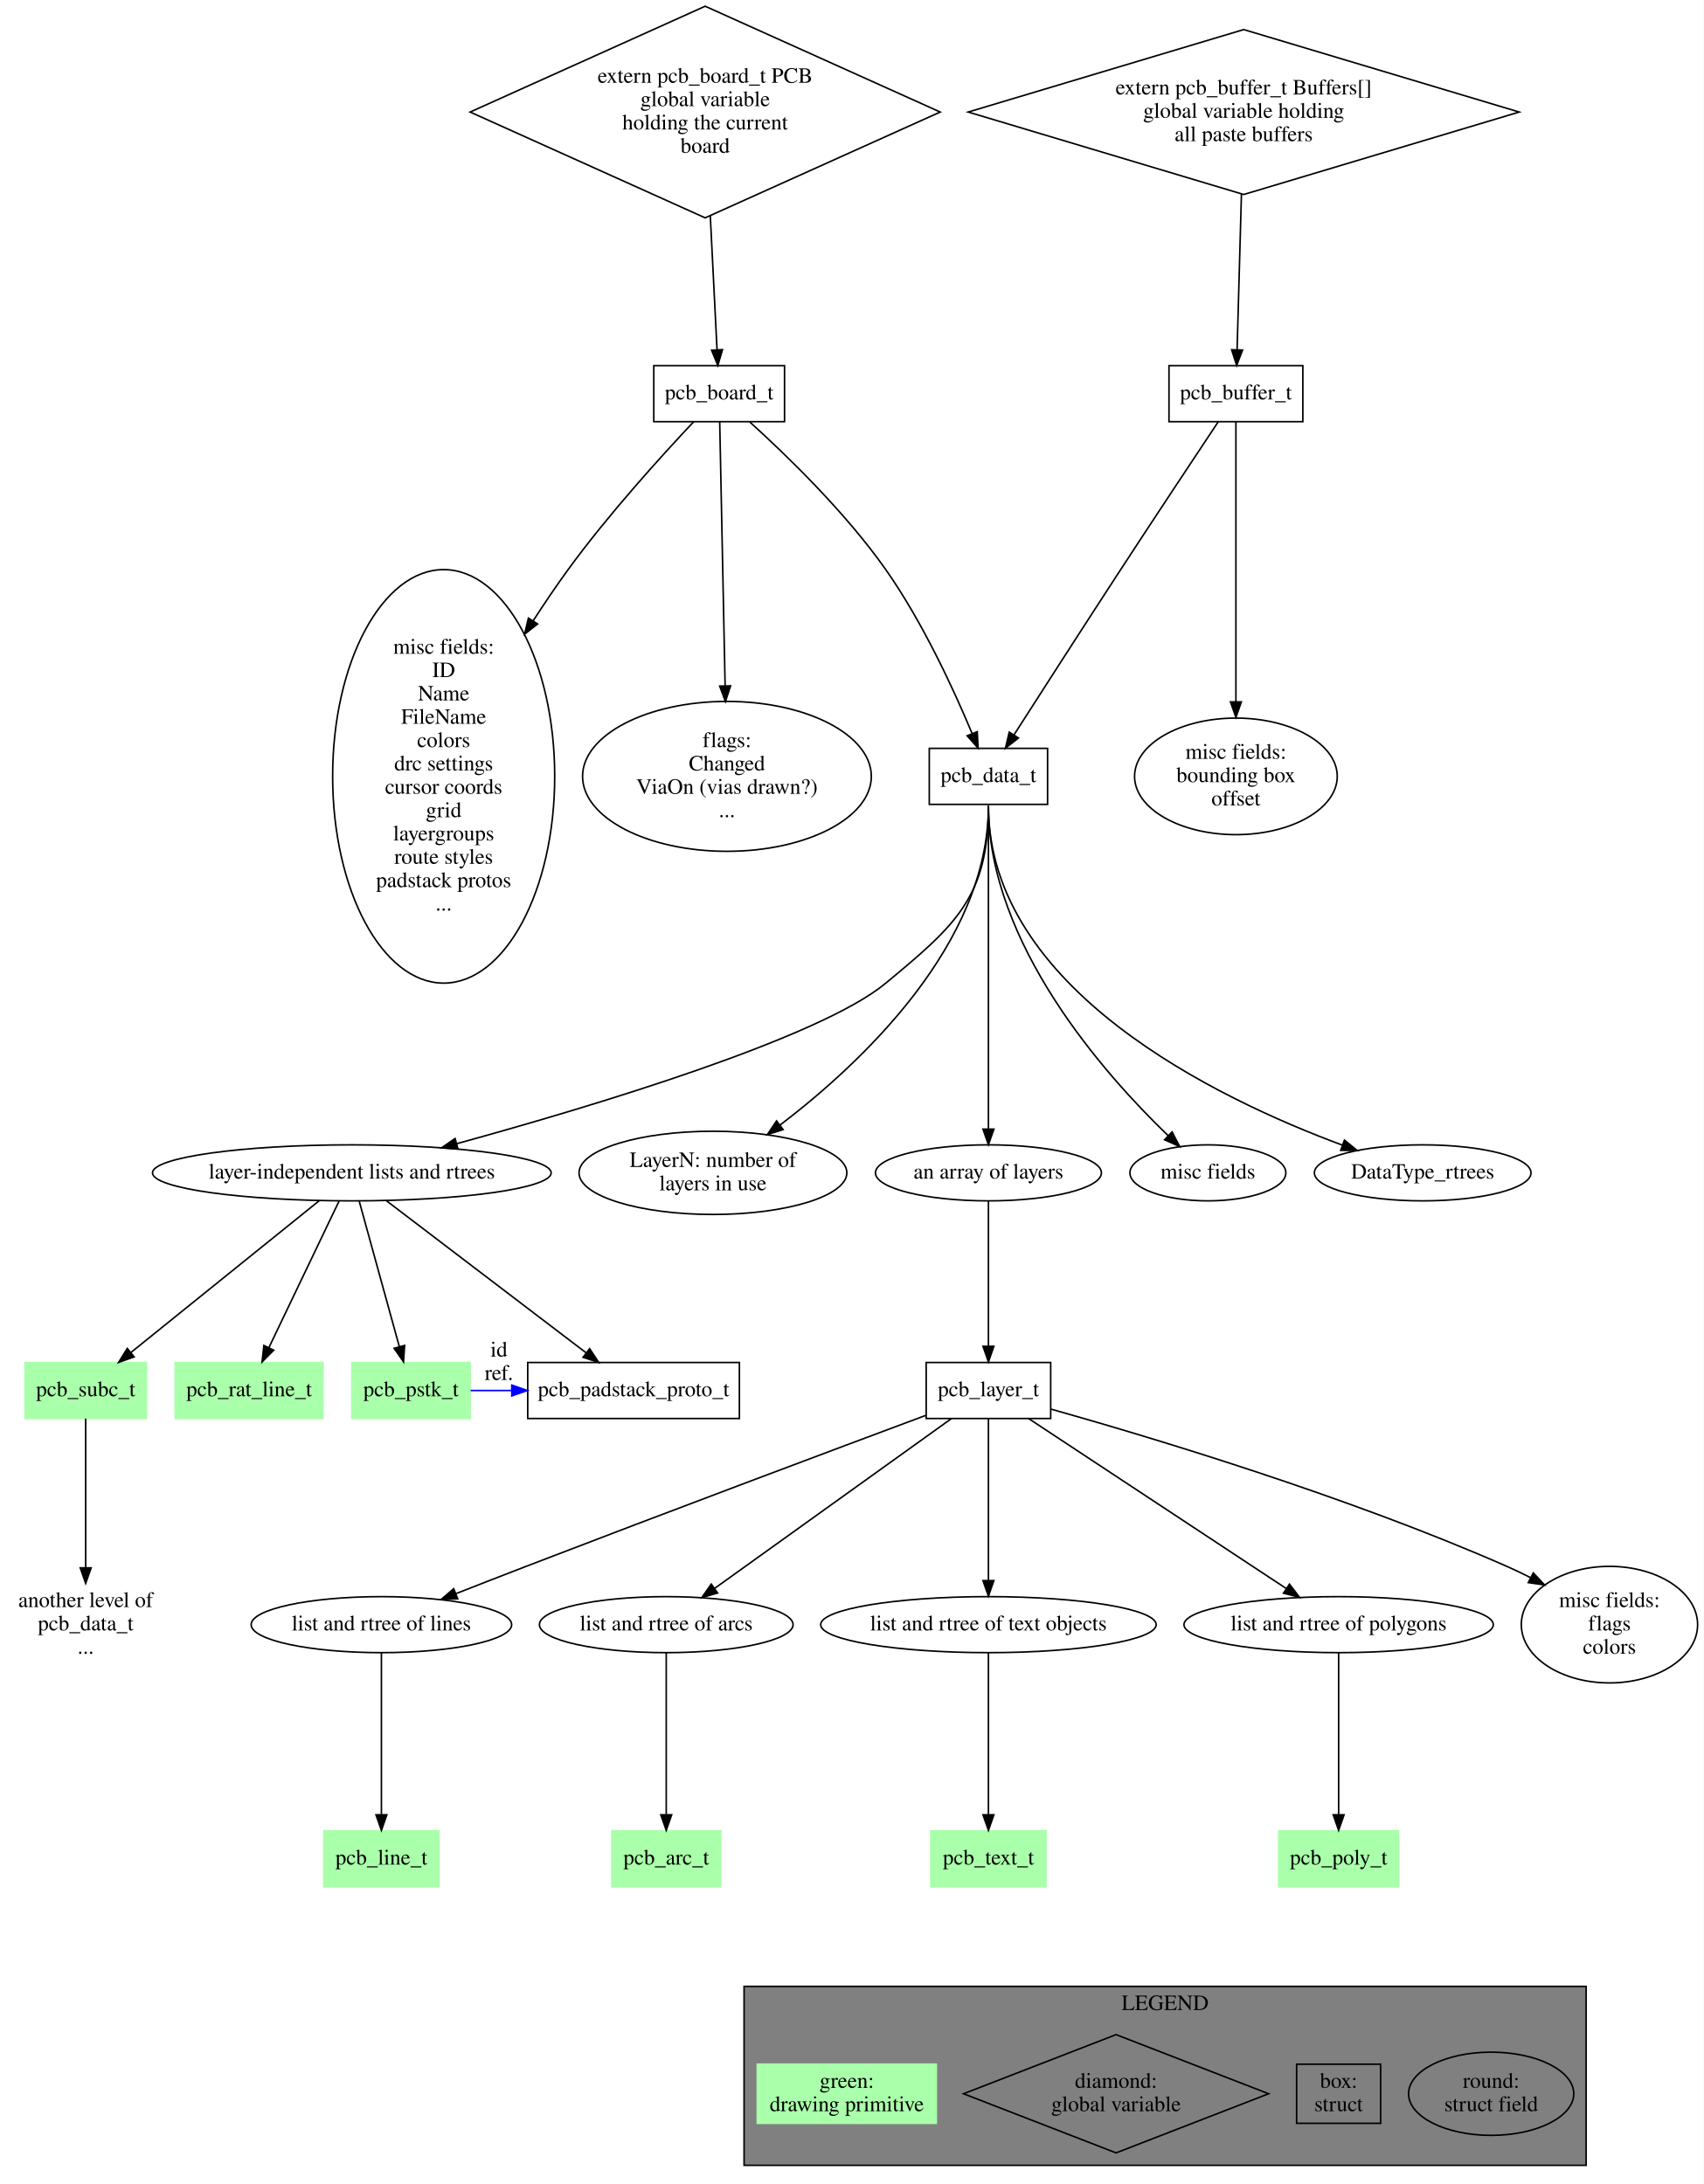
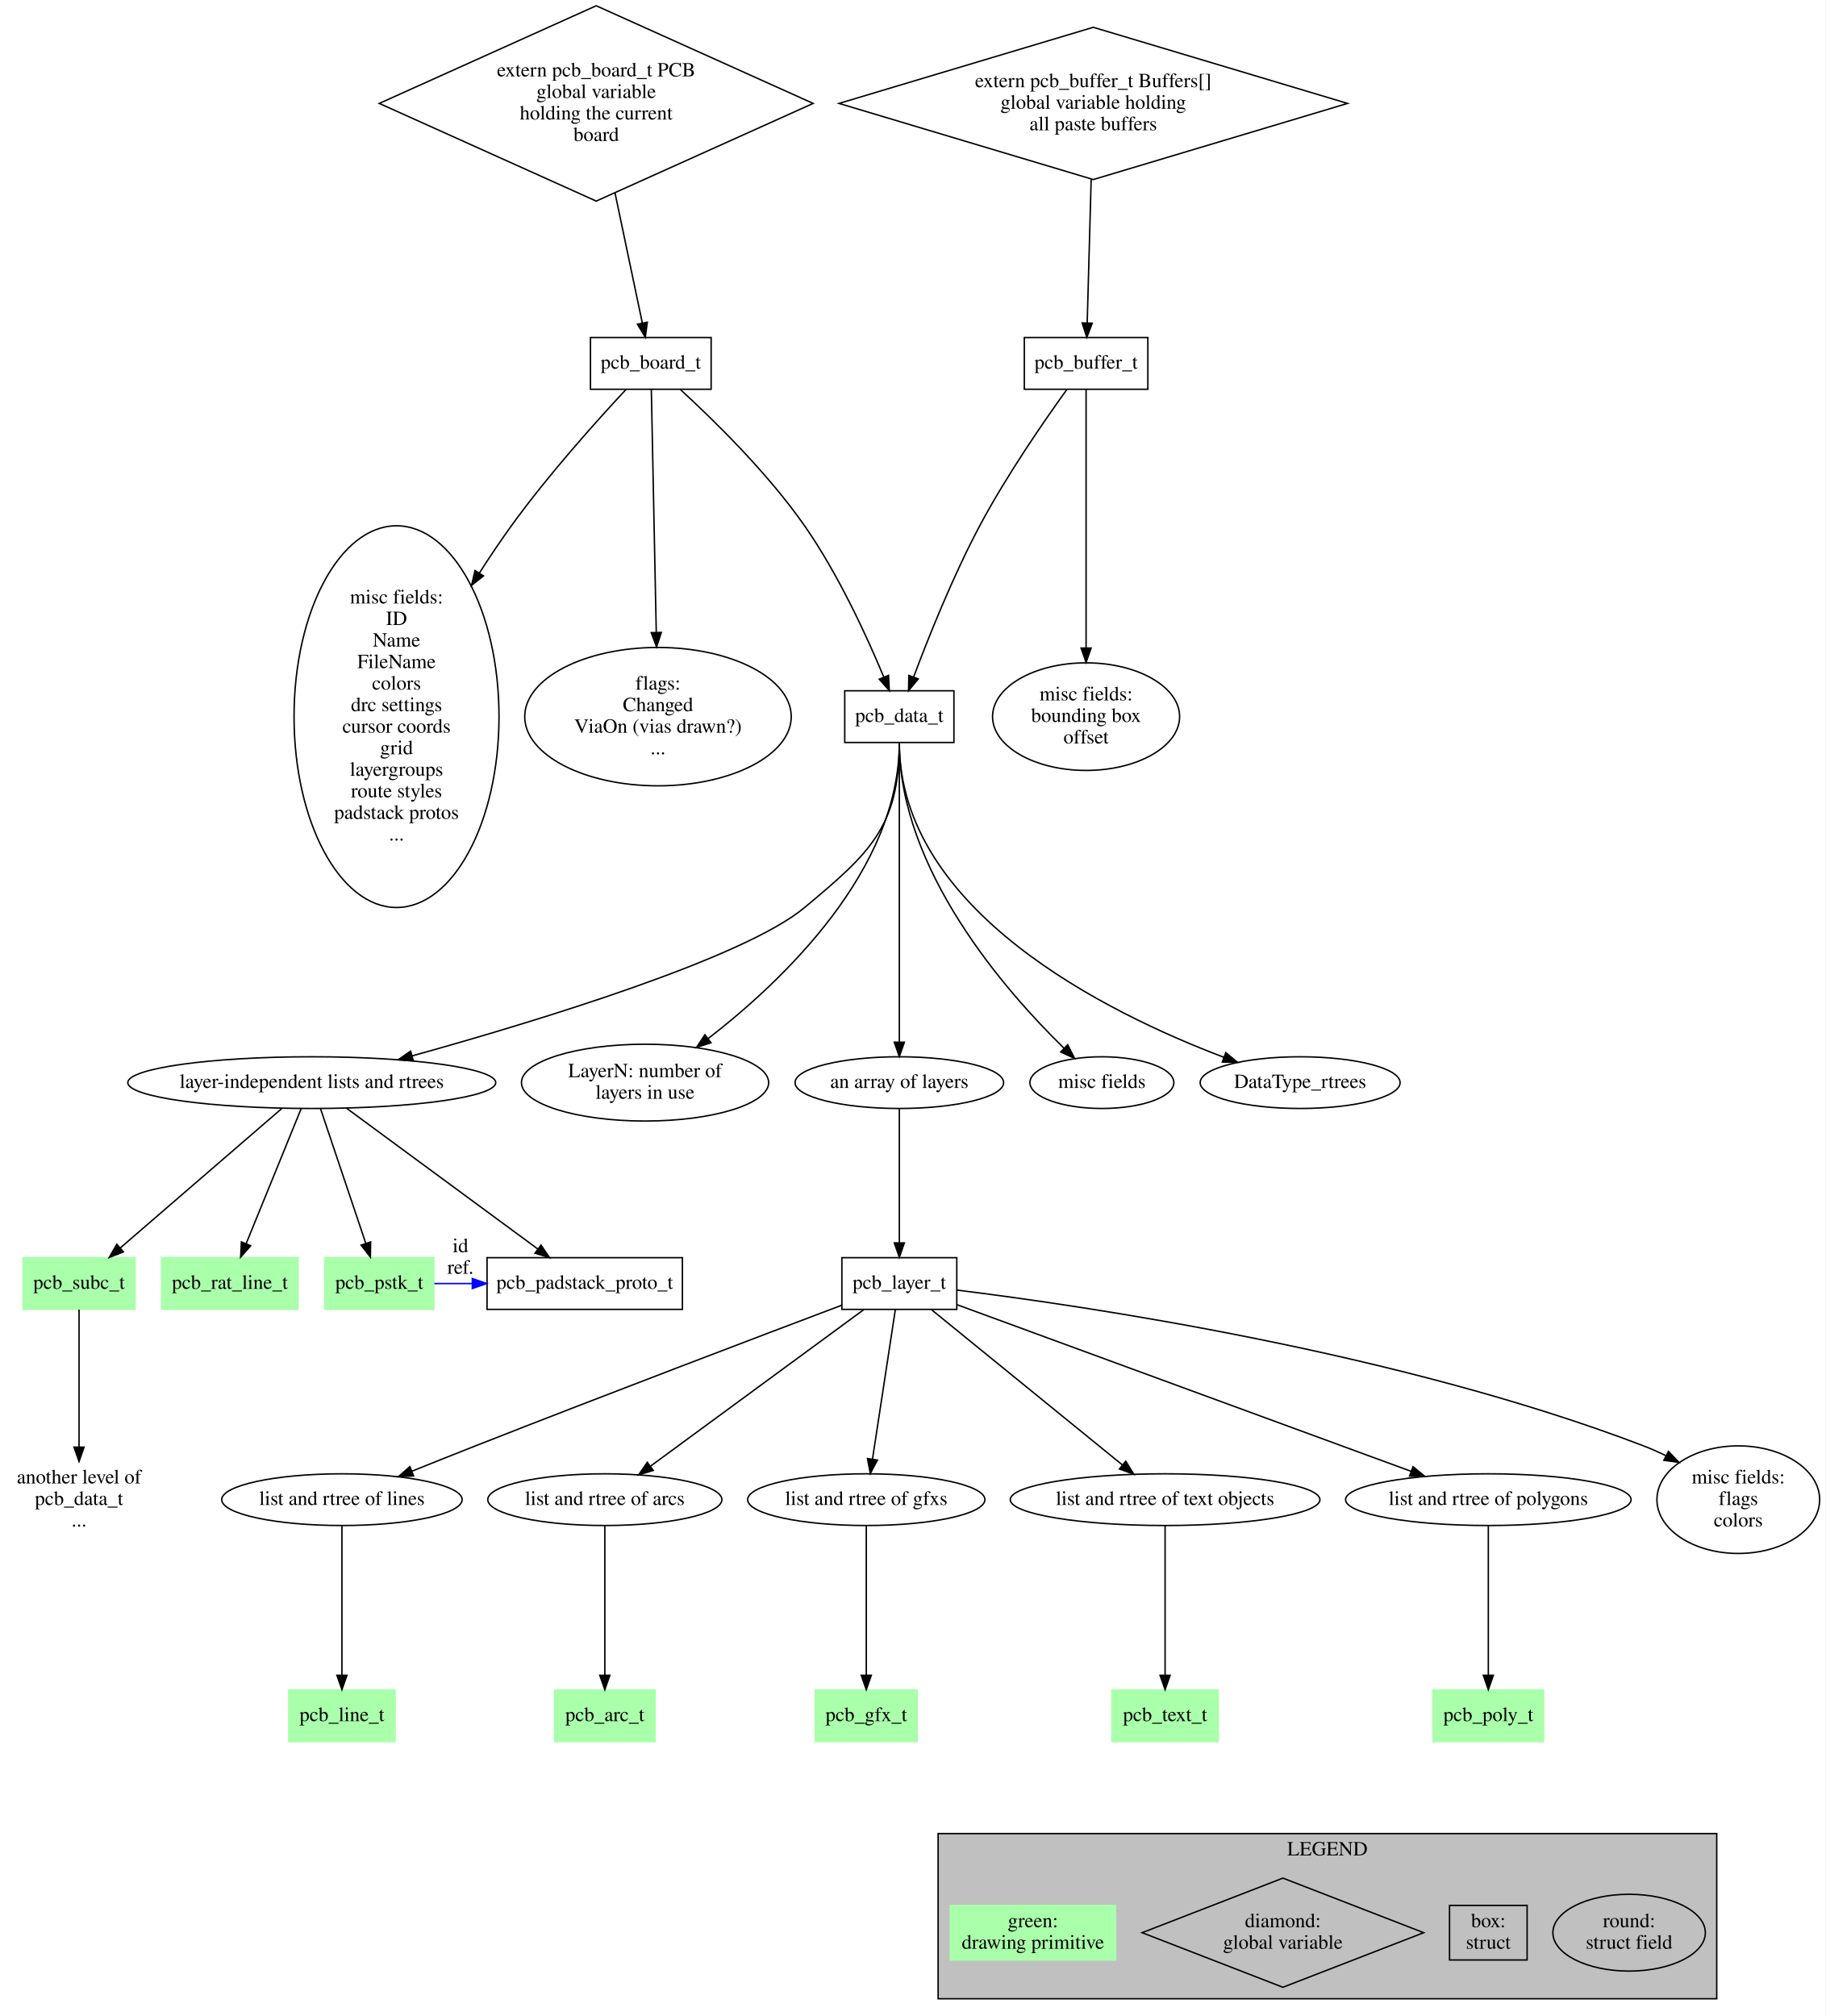
- <svg xmlns="http://www.w3.org/2000/svg" width="1095pt" height="1404pt" viewBox="0.00 0.00 1094.57 1403.57">
-   <g id="graph0" class="graph" transform="scale(1 1) rotate(0) translate(4 1399.57)">
-     <polygon fill="white" stroke="none" points="-4,4 -4,-1399.57 1090.57,-1399.57 1090.57,4 -4,4" />
+ <svg xmlns="http://www.w3.org/2000/svg" width="1271pt" height="1404pt" viewBox="0.00 0.00 1270.57 1403.57">
+   <g id="graph0" class="graph" transform="scale(1 1) rotate(0) translate(4 1399.566)">
+     <polygon fill="#ffffff" stroke="transparent" points="-4,4 -4,-1399.566 1266.569,-1399.566 1266.569,4 -4,4" />
    <g id="clust1" class="cluster">
-       <polygon fill="grey" stroke="black" points="474,-8 474,-123 1015,-123 1015,-8 474,-8" />
-       <text text-anchor="middle" x="744.5" y="-107.8" font-family="Times,serif" font-size="14.00">LEGEND</text>
+       <polygon fill="#c0c0c0" stroke="#000000" points="649,-8 649,-123 1191,-123 1191,-8 649,-8" />
+       <text text-anchor="middle" x="920" y="-107.8" font-family="Times,serif" font-size="14.00" fill="#000000">LEGEND</text>
    </g>
    <g id="node1" class="node">
-       <ellipse fill="none" stroke="black" cx="281" cy="-900.63" rx="71.336" ry="132.872" />
-       <text text-anchor="middle" x="281" y="-979.43" font-family="Times,serif" font-size="14.00">misc fields:</text>
-       <text text-anchor="middle" x="281" y="-964.43" font-family="Times,serif" font-size="14.00">ID</text>
-       <text text-anchor="middle" x="281" y="-949.43" font-family="Times,serif" font-size="14.00">Name</text>
-       <text text-anchor="middle" x="281" y="-934.43" font-family="Times,serif" font-size="14.00">FileName</text>
-       <text text-anchor="middle" x="281" y="-919.43" font-family="Times,serif" font-size="14.00">colors</text>
-       <text text-anchor="middle" x="281" y="-904.43" font-family="Times,serif" font-size="14.00">drc settings</text>
-       <text text-anchor="middle" x="281" y="-889.43" font-family="Times,serif" font-size="14.00">cursor coords</text>
-       <text text-anchor="middle" x="281" y="-874.43" font-family="Times,serif" font-size="14.00">grid</text>
-       <text text-anchor="middle" x="281" y="-859.43" font-family="Times,serif" font-size="14.00">layergroups</text>
-       <text text-anchor="middle" x="281" y="-844.43" font-family="Times,serif" font-size="14.00">route styles</text>
-       <text text-anchor="middle" x="281" y="-829.43" font-family="Times,serif" font-size="14.00">padstack protos</text>
-       <text text-anchor="middle" x="281" y="-814.43" font-family="Times,serif" font-size="14.00">...</text>
+       <ellipse fill="none" stroke="#000000" cx="272" cy="-900.63" rx="71.336" ry="132.872" />
+       <text text-anchor="middle" x="272" y="-979.429" font-family="Times,serif" font-size="14.00" fill="#000000">misc fields:</text>
+       <text text-anchor="middle" x="272" y="-964.429" font-family="Times,serif" font-size="14.00" fill="#000000">ID</text>
+       <text text-anchor="middle" x="272" y="-949.429" font-family="Times,serif" font-size="14.00" fill="#000000">Name</text>
+       <text text-anchor="middle" x="272" y="-934.429" font-family="Times,serif" font-size="14.00" fill="#000000">FileName</text>
+       <text text-anchor="middle" x="272" y="-919.429" font-family="Times,serif" font-size="14.00" fill="#000000">colors</text>
+       <text text-anchor="middle" x="272" y="-904.429" font-family="Times,serif" font-size="14.00" fill="#000000">drc settings</text>
+       <text text-anchor="middle" x="272" y="-889.429" font-family="Times,serif" font-size="14.00" fill="#000000">cursor coords</text>
+       <text text-anchor="middle" x="272" y="-874.429" font-family="Times,serif" font-size="14.00" fill="#000000">grid</text>
+       <text text-anchor="middle" x="272" y="-859.429" font-family="Times,serif" font-size="14.00" fill="#000000">layergroups</text>
+       <text text-anchor="middle" x="272" y="-844.429" font-family="Times,serif" font-size="14.00" fill="#000000">route styles</text>
+       <text text-anchor="middle" x="272" y="-829.429" font-family="Times,serif" font-size="14.00" fill="#000000">padstack protos</text>
+       <text text-anchor="middle" x="272" y="-814.429" font-family="Times,serif" font-size="14.00" fill="#000000">...</text>
    </g>
    <g id="node2" class="node">
-       <ellipse fill="none" stroke="black" cx="463" cy="-900.63" rx="92.762" ry="48.167" />
-       <text text-anchor="middle" x="463" y="-919.43" font-family="Times,serif" font-size="14.00">flags:</text>
-       <text text-anchor="middle" x="463" y="-904.43" font-family="Times,serif" font-size="14.00">Changed</text>
-       <text text-anchor="middle" x="463" y="-889.43" font-family="Times,serif" font-size="14.00">ViaOn (vias drawn?)</text>
-       <text text-anchor="middle" x="463" y="-874.43" font-family="Times,serif" font-size="14.00">...</text>
+       <ellipse fill="none" stroke="#000000" cx="454" cy="-900.63" rx="92.762" ry="48.167" />
+       <text text-anchor="middle" x="454" y="-919.429" font-family="Times,serif" font-size="14.00" fill="#000000">flags:</text>
+       <text text-anchor="middle" x="454" y="-904.429" font-family="Times,serif" font-size="14.00" fill="#000000">Changed</text>
+       <text text-anchor="middle" x="454" y="-889.429" font-family="Times,serif" font-size="14.00" fill="#000000">ViaOn (vias drawn?)</text>
+       <text text-anchor="middle" x="454" y="-874.429" font-family="Times,serif" font-size="14.00" fill="#000000">...</text>
    </g>
    <g id="node3" class="node">
-       <polygon fill="none" stroke="black" points="500,-1164.57 416,-1164.57 416,-1128.57 500,-1128.57 500,-1164.57" />
-       <text text-anchor="middle" x="458" y="-1142.87" font-family="Times,serif" font-size="14.00">pcb_board_t</text>
+       <polygon fill="none" stroke="#000000" points="491,-1164.566 407,-1164.566 407,-1128.566 491,-1128.566 491,-1164.566" />
+       <text text-anchor="middle" x="449" y="-1142.866" font-family="Times,serif" font-size="14.00" fill="#000000">pcb_board_t</text>
    </g>
    <g id="edge1" class="edge">
-       <path fill="none" stroke="black" d="M441.584,-1128.48C421.475,-1107.15 386.894,-1069.12 361,-1033.57 353.398,-1023.13 345.821,-1011.94 338.531,-1000.66" />
-       <polygon fill="black" stroke="black" points="341.348,-998.565 333.016,-992.021 335.449,-1002.33 341.348,-998.565" />
+       <path fill="none" stroke="#000000" d="M431.87,-1128.556C411.663,-1106.887 377.585,-1068.986 352,-1033.566 344.459,-1023.125 336.944,-1011.948 329.709,-1000.673" />
+       <polygon fill="#000000" stroke="#000000" points="332.547,-998.612 324.235,-992.042 326.635,-1002.361 332.547,-998.612" />
    </g>
    <g id="edge2" class="edge">
-       <path fill="none" stroke="black" d="M458.352,-1128.41C459.062,-1093.77 460.695,-1014.09 461.823,-959.047" />
-       <polygon fill="black" stroke="black" points="465.329,-958.8 462.035,-948.731 458.33,-958.657 465.329,-958.8" />
+       <path fill="none" stroke="#000000" d="M449.368,-1128.481C450.082,-1093.361 451.684,-1014.553 452.803,-959.515" />
+       <polygon fill="#000000" stroke="#000000" points="456.309,-959.257 453.013,-949.188 449.31,-959.114 456.309,-959.257" />
    </g>
    <g id="node4" class="node">
-       <polygon fill="none" stroke="black" points="669,-918.63 593,-918.63 593,-882.63 669,-882.63 669,-918.63" />
-       <text text-anchor="middle" x="631" y="-896.93" font-family="Times,serif" font-size="14.00">pcb_data_t</text>
+       <polygon fill="none" stroke="#000000" points="660,-918.63 584,-918.63 584,-882.63 660,-882.63 660,-918.63" />
+       <text text-anchor="middle" x="622" y="-896.929" font-family="Times,serif" font-size="14.00" fill="#000000">pcb_data_t</text>
    </g>
    <g id="edge3" class="edge">
-       <path fill="none" stroke="black" d="M477.612,-1128.43C500.592,-1107.64 538.846,-1070.73 565,-1033.57 588.892,-999.614 608.988,-955.762 620.517,-928.159" />
-       <polygon fill="black" stroke="black" points="623.81,-929.353 624.368,-918.773 617.334,-926.696 623.81,-929.353" />
-     </g>
-     <g id="node18" class="node">
-       <ellipse fill="none" stroke="black" cx="222" cy="-645.823" rx="128.077" ry="18" />
-       <text text-anchor="middle" x="222" y="-642.123" font-family="Times,serif" font-size="14.00">layer-independent lists and rtrees</text>
+       <path fill="none" stroke="#000000" d="M469.44,-1128.503C492.507,-1107.376 530.172,-1070.561 556,-1033.566 579.646,-999.695 599.559,-956.114 611.141,-928.267" />
+       <polygon fill="#000000" stroke="#000000" points="614.481,-929.348 615.023,-918.767 608.001,-926.7 614.481,-929.348" />
+     </g>
+     <g id="node19" class="node">
+       <ellipse fill="none" stroke="#000000" cx="213" cy="-645.823" rx="128.077" ry="18" />
+       <text text-anchor="middle" x="213" y="-642.123" font-family="Times,serif" font-size="14.00" fill="#000000">layer-independent lists and rtrees</text>
    </g>
    <g id="edge11" class="edge">
-       <path fill="none" stroke="black" d="M631,-881.63C631,-823.109 610.049,-805.047 565,-767.693 522.296,-732.284 376.599,-688.534 289.428,-664.579" />
-       <polygon fill="black" stroke="black" points="290.188,-661.158 279.619,-661.899 288.343,-667.911 290.188,-661.158" />
-     </g>
-     <g id="node19" class="node">
-       <ellipse fill="none" stroke="black" cx="454" cy="-645.823" rx="86.035" ry="26.741" />
-       <text text-anchor="middle" x="454" y="-649.623" font-family="Times,serif" font-size="14.00">LayerN: number of</text>
-       <text text-anchor="middle" x="454" y="-634.623" font-family="Times,serif" font-size="14.00">layers in use</text>
+       <path fill="none" stroke="#000000" d="M622,-882.63C622,-823.724 601.225,-805.437 556,-767.693 513.778,-732.457 370.431,-688.803 282.974,-664.464" />
+       <polygon fill="#000000" stroke="#000000" points="283.692,-661.031 273.12,-661.737 281.825,-667.777 283.692,-661.031" />
+     </g>
+     <g id="node20" class="node">
+       <ellipse fill="none" stroke="#000000" cx="445" cy="-645.823" rx="86.035" ry="26.741" />
+       <text text-anchor="middle" x="445" y="-649.623" font-family="Times,serif" font-size="14.00" fill="#000000">LayerN: number of</text>
+       <text text-anchor="middle" x="445" y="-634.623" font-family="Times,serif" font-size="14.00" fill="#000000">layers in use</text>
    </g>
    <g id="edge9" class="edge">
-       <path fill="none" stroke="black" d="M631,-881.63C631,-792.953 549.506,-716.508 497.112,-676.525" />
-       <polygon fill="black" stroke="black" points="499.071,-673.619 488.97,-670.424 494.874,-679.221 499.071,-673.619" />
-     </g>
-     <g id="node20" class="node">
-       <ellipse fill="none" stroke="black" cx="631" cy="-645.823" rx="72.588" ry="18" />
-       <text text-anchor="middle" x="631" y="-642.123" font-family="Times,serif" font-size="14.00">an array of layers</text>
+       <path fill="none" stroke="#000000" d="M622,-882.63C622,-793.958 541.394,-717.121 488.973,-676.528" />
+       <polygon fill="#000000" stroke="#000000" points="490.897,-673.594 480.819,-670.328 486.661,-679.167 490.897,-673.594" />
+     </g>
+     <g id="node21" class="node">
+       <ellipse fill="none" stroke="#000000" cx="622" cy="-645.823" rx="72.588" ry="18" />
+       <text text-anchor="middle" x="622" y="-642.123" font-family="Times,serif" font-size="14.00" fill="#000000">an array of layers</text>
    </g>
    <g id="edge10" class="edge">
-       <path fill="none" stroke="black" d="M631,-881.63C631,-806.469 631,-717.776 631,-674.029" />
-       <polygon fill="black" stroke="black" points="634.5,-673.911 631,-663.911 627.5,-673.911 634.5,-673.911" />
-     </g>
-     <g id="node21" class="node">
-       <ellipse fill="none" stroke="black" cx="772" cy="-645.823" rx="50.091" ry="18" />
-       <text text-anchor="middle" x="772" y="-642.123" font-family="Times,serif" font-size="14.00">misc fields</text>
+       <path fill="none" stroke="#000000" d="M622,-882.63C622,-807.238 622,-718.345 622,-673.979" />
+       <polygon fill="#000000" stroke="#000000" points="625.5,-673.946 622,-663.946 618.5,-673.946 625.5,-673.946" />
+     </g>
+     <g id="node22" class="node">
+       <ellipse fill="none" stroke="#000000" cx="763" cy="-645.823" rx="50.091" ry="18" />
+       <text text-anchor="middle" x="763" y="-642.123" font-family="Times,serif" font-size="14.00" fill="#000000">misc fields</text>
    </g>
    <g id="edge8" class="edge">
-       <path fill="none" stroke="black" d="M631,-881.63C631,-792.957 705.819,-708.875 746.454,-669.748" />
-       <polygon fill="black" stroke="black" points="748.991,-672.166 753.855,-662.754 744.183,-667.079 748.991,-672.166" />
-     </g>
-     <g id="node22" class="node">
-       <ellipse fill="none" stroke="black" cx="910" cy="-645.823" rx="69.588" ry="18" />
-       <text text-anchor="middle" x="910" y="-642.123" font-family="Times,serif" font-size="14.00">DataType_rtrees</text>
+       <path fill="none" stroke="#000000" d="M622,-882.63C622,-794.076 695.692,-709.796 736.527,-669.891" />
+       <polygon fill="#000000" stroke="#000000" points="739.189,-672.188 743.984,-662.74 734.344,-667.135 739.189,-672.188" />
+     </g>
+     <g id="node23" class="node">
+       <ellipse fill="none" stroke="#000000" cx="901" cy="-645.823" rx="69.588" ry="18" />
+       <text text-anchor="middle" x="901" y="-642.123" font-family="Times,serif" font-size="14.00" fill="#000000">DataType_rtrees</text>
    </g>
    <g id="edge12" class="edge">
-       <path fill="none" stroke="black" d="M631,-881.63C631,-764.065 777.809,-693.507 858.438,-663.622" />
-       <polygon fill="black" stroke="black" points="859.722,-666.879 867.929,-660.178 857.335,-660.299 859.722,-666.879" />
+       <path fill="none" stroke="#000000" d="M622,-882.63C622,-765.412 766.916,-694.152 847.865,-663.491" />
+       <polygon fill="#000000" stroke="#000000" points="849.247,-666.711 857.406,-659.953 846.813,-660.148 849.247,-666.711" />
    </g>
    <g id="node5" class="node">
-       <text text-anchor="middle" x="51" y="-366.777" font-family="Times,serif" font-size="14.00">another level of</text>
-       <text text-anchor="middle" x="51" y="-351.777" font-family="Times,serif" font-size="14.00">pcb_data_t</text>
-       <text text-anchor="middle" x="51" y="-336.777" font-family="Times,serif" font-size="14.00">...</text>
+       <text text-anchor="middle" x="51" y="-366.777" font-family="Times,serif" font-size="14.00" fill="#000000">another level of</text>
+       <text text-anchor="middle" x="51" y="-351.777" font-family="Times,serif" font-size="14.00" fill="#000000">pcb_data_t</text>
+       <text text-anchor="middle" x="51" y="-336.777" font-family="Times,serif" font-size="14.00" fill="#000000">...</text>
    </g>
    <g id="node6" class="node">
      <polygon fill="#aaffaa" stroke="#aaffaa" points="90,-523.953 12,-523.953 12,-487.953 90,-487.953 90,-523.953" />
-       <text text-anchor="middle" x="51" y="-502.253" font-family="Times,serif" font-size="14.00">pcb_subc_t</text>
+       <text text-anchor="middle" x="51" y="-502.253" font-family="Times,serif" font-size="14.00" fill="#000000">pcb_subc_t</text>
    </g>
    <g id="edge18" class="edge">
-       <path fill="none" stroke="black" d="M51,-487.921C51,-464.686 51,-422.481 51,-392.157" />
-       <polygon fill="black" stroke="black" points="54.5,-391.977 51,-381.977 47.5,-391.977 54.5,-391.977" />
+       <path fill="none" stroke="#000000" d="M51,-487.802C51,-464.238 51,-422.549 51,-392.248" />
+       <polygon fill="#000000" stroke="#000000" points="54.5,-392.053 51,-382.053 47.5,-392.053 54.5,-392.053" />
    </g>
    <g id="node7" class="node">
      <polygon fill="#aaffaa" stroke="#aaffaa" points="203.5,-523.953 108.5,-523.953 108.5,-487.953 203.5,-487.953 203.5,-523.953" />
-       <text text-anchor="middle" x="156" y="-502.253" font-family="Times,serif" font-size="14.00">pcb_rat_line_t</text>
+       <text text-anchor="middle" x="156" y="-502.253" font-family="Times,serif" font-size="14.00" fill="#000000">pcb_rat_line_t</text>
    </g>
    <g id="node8" class="node">
      <polygon fill="#aaffaa" stroke="#aaffaa" points="298,-523.953 222,-523.953 222,-487.953 298,-487.953 298,-523.953" />
-       <text text-anchor="middle" x="260" y="-502.253" font-family="Times,serif" font-size="14.00">pcb_pstk_t</text>
+       <text text-anchor="middle" x="260" y="-502.253" font-family="Times,serif" font-size="14.00" fill="#000000">pcb_pstk_t</text>
    </g>
    <g id="node9" class="node">
-       <polygon fill="none" stroke="black" points="471,-523.953 335,-523.953 335,-487.953 471,-487.953 471,-523.953" />
-       <text text-anchor="middle" x="403" y="-502.253" font-family="Times,serif" font-size="14.00">pcb_padstack_proto_t</text>
+       <polygon fill="none" stroke="#000000" points="471,-523.953 335,-523.953 335,-487.953 471,-487.953 471,-523.953" />
+       <text text-anchor="middle" x="403" y="-502.253" font-family="Times,serif" font-size="14.00" fill="#000000">pcb_padstack_proto_t</text>
    </g>
    <g id="edge19" class="edge">
-       <path fill="none" stroke="blue" d="M298.321,-505.953C306.496,-505.953 315.415,-505.953 324.485,-505.953" />
-       <polygon fill="blue" stroke="blue" points="324.759,-509.453 334.759,-505.953 324.759,-502.453 324.759,-509.453" />
-       <text text-anchor="middle" x="316.5" y="-527.753" font-family="Times,serif" font-size="14.00">id</text>
-       <text text-anchor="middle" x="316.5" y="-512.753" font-family="Times,serif" font-size="14.00">ref.</text>
+       <path fill="none" stroke="#0000ff" d="M298.321,-505.953C306.496,-505.953 315.415,-505.953 324.485,-505.953" />
+       <polygon fill="#0000ff" stroke="#0000ff" points="324.759,-509.453 334.759,-505.953 324.759,-502.453 324.759,-509.453" />
+       <text text-anchor="middle" x="316.5" y="-527.753" font-family="Times,serif" font-size="14.00" fill="#000000">id</text>
+       <text text-anchor="middle" x="316.5" y="-512.753" font-family="Times,serif" font-size="14.00" fill="#000000">ref.</text>
    </g>
    <g id="node10" class="node">
-       <polygon fill="#aaffaa" stroke="#aaffaa" points="459,-223 389,-223 389,-187 459,-187 459,-223" />
-       <text text-anchor="middle" x="424" y="-201.3" font-family="Times,serif" font-size="14.00">pcb_arc_t</text>
+       <polygon fill="#aaffaa" stroke="#aaffaa" points="452,-223 382,-223 382,-187 452,-187 452,-223" />
+       <text text-anchor="middle" x="417" y="-201.3" font-family="Times,serif" font-size="14.00" fill="#000000">pcb_arc_t</text>
    </g>
    <g id="node11" class="node">
-       <polygon fill="#aaffaa" stroke="#aaffaa" points="278,-223 204,-223 204,-187 278,-187 278,-223" />
-       <text text-anchor="middle" x="241" y="-201.3" font-family="Times,serif" font-size="14.00">pcb_line_t</text>
+       <polygon fill="#aaffaa" stroke="#aaffaa" points="634.5,-223 563.5,-223 563.5,-187 634.5,-187 634.5,-223" />
+       <text text-anchor="middle" x="599" y="-201.3" font-family="Times,serif" font-size="14.00" fill="#000000">pcb_gfx_t</text>
    </g>
    <g id="node12" class="node">
-       <polygon fill="#aaffaa" stroke="#aaffaa" points="668,-223 594,-223 594,-187 668,-187 668,-223" />
-       <text text-anchor="middle" x="631" y="-201.3" font-family="Times,serif" font-size="14.00">pcb_text_t</text>
+       <polygon fill="#aaffaa" stroke="#aaffaa" points="271,-223 197,-223 197,-187 271,-187 271,-223" />
+       <text text-anchor="middle" x="234" y="-201.3" font-family="Times,serif" font-size="14.00" fill="#000000">pcb_line_t</text>
    </g>
    <g id="node13" class="node">
-       <polygon fill="#aaffaa" stroke="#aaffaa" points="894.5,-223 817.5,-223 817.5,-187 894.5,-187 894.5,-223" />
-       <text text-anchor="middle" x="856" y="-201.3" font-family="Times,serif" font-size="14.00">pcb_poly_t</text>
+       <polygon fill="#aaffaa" stroke="#aaffaa" points="844,-223 770,-223 770,-187 844,-187 844,-223" />
+       <text text-anchor="middle" x="807" y="-201.3" font-family="Times,serif" font-size="14.00" fill="#000000">pcb_text_t</text>
+     </g>
+     <g id="node14" class="node">
+       <polygon fill="#aaffaa" stroke="#aaffaa" points="1070.5,-223 993.5,-223 993.5,-187 1070.5,-187 1070.5,-223" />
+       <text text-anchor="middle" x="1032" y="-201.3" font-family="Times,serif" font-size="14.00" fill="#000000">pcb_poly_t</text>
+     </g>
+     <g id="node32" class="node">
+       <polygon fill="none" stroke="#000000" points="1059,-73 1005,-73 1005,-35 1059,-35 1059,-73" />
+       <text text-anchor="middle" x="1032" y="-57.8" font-family="Times,serif" font-size="14.00" fill="#000000">box:</text>
+       <text text-anchor="middle" x="1032" y="-42.8" font-family="Times,serif" font-size="14.00" fill="#000000">struct</text>
+     </g>
+     <g id="node15" class="node">
+       <polygon fill="none" stroke="#000000" points="411,-1395.566 260,-1327.566 411,-1259.566 562,-1327.566 411,-1395.566" />
+       <text text-anchor="middle" x="411" y="-1346.366" font-family="Times,serif" font-size="14.00" fill="#000000">extern pcb_board_t PCB</text>
+       <text text-anchor="middle" x="411" y="-1331.366" font-family="Times,serif" font-size="14.00" fill="#000000">global variable</text>
+       <text text-anchor="middle" x="411" y="-1316.366" font-family="Times,serif" font-size="14.00" fill="#000000">holding the current</text>
+       <text text-anchor="middle" x="411" y="-1301.366" font-family="Times,serif" font-size="14.00" fill="#000000">board</text>
+     </g>
+     <g id="edge4" class="edge">
+       <path fill="none" stroke="#000000" d="M424.077,-1265.276C430.548,-1234.455 438.037,-1198.784 443.103,-1174.653" />
+       <polygon fill="#000000" stroke="#000000" points="446.553,-1175.258 445.182,-1164.752 439.702,-1173.819 446.553,-1175.258" />
+     </g>
+     <g id="node16" class="node">
+       <polygon fill="none" stroke="#000000" points="757,-1380.566 580,-1327.566 757,-1274.566 934,-1327.566 757,-1380.566" />
+       <text text-anchor="middle" x="757" y="-1338.866" font-family="Times,serif" font-size="14.00" fill="#000000">extern pcb_buffer_t Buffers[]</text>
+       <text text-anchor="middle" x="757" y="-1323.866" font-family="Times,serif" font-size="14.00" fill="#000000">global variable holding</text>
+       <text text-anchor="middle" x="757" y="-1308.866" font-family="Times,serif" font-size="14.00" fill="#000000">all paste buffers</text>
+     </g>
+     <g id="node17" class="node">
+       <polygon fill="none" stroke="#000000" points="795,-1164.566 709,-1164.566 709,-1128.566 795,-1128.566 795,-1164.566" />
+       <text text-anchor="middle" x="752" y="-1142.866" font-family="Times,serif" font-size="14.00" fill="#000000">pcb_buffer_t</text>
+     </g>
+     <g id="edge5" class="edge">
+       <path fill="none" stroke="#000000" d="M755.54,-1274.726C754.639,-1242.078 753.517,-1201.47 752.781,-1174.824" />
+       <polygon fill="#000000" stroke="#000000" points="756.275,-1174.563 752.5,-1164.663 749.278,-1174.756 756.275,-1174.563" />
+     </g>
+     <g id="edge7" class="edge">
+       <path fill="none" stroke="#000000" d="M738.622,-1128.404C722.909,-1106.589 696.625,-1068.547 678,-1033.566 659.319,-998.479 642.276,-955.798 632.021,-928.428" />
+       <polygon fill="#000000" stroke="#000000" points="635.187,-926.899 628.433,-918.735 628.622,-929.328 635.187,-926.899" />
+     </g>
+     <g id="node18" class="node">
+       <ellipse fill="none" stroke="#000000" cx="752" cy="-900.63" rx="65.108" ry="37.453" />
+       <text text-anchor="middle" x="752" y="-911.929" font-family="Times,serif" font-size="14.00" fill="#000000">misc fields:</text>
+       <text text-anchor="middle" x="752" y="-896.929" font-family="Times,serif" font-size="14.00" fill="#000000">bounding box</text>
+       <text text-anchor="middle" x="752" y="-881.929" font-family="Times,serif" font-size="14.00" fill="#000000">offset</text>
+     </g>
+     <g id="edge6" class="edge">
+       <path fill="none" stroke="#000000" d="M752,-1128.481C752,-1090.965 752,-1003.593 752,-948.6" />
+       <polygon fill="#000000" stroke="#000000" points="755.5,-948.392 752,-938.392 748.5,-948.392 755.5,-948.392" />
+     </g>
+     <g id="edge14" class="edge">
+       <path fill="none" stroke="#000000" d="M192.153,-627.824C163.556,-603.134 112.042,-558.657 79.784,-530.806" />
+       <polygon fill="#000000" stroke="#000000" points="81.88,-527.991 72.024,-524.105 77.305,-533.289 81.88,-527.991" />
+     </g>
+     <g id="edge15" class="edge">
+       <path fill="none" stroke="#000000" d="M205.665,-627.824C195.971,-604.036 178.792,-561.882 167.399,-533.925" />
+       <polygon fill="#000000" stroke="#000000" points="170.503,-532.267 163.488,-524.328 164.021,-534.909 170.503,-532.267" />
+     </g>
+     <g id="edge16" class="edge">
+       <path fill="none" stroke="#000000" d="M219.048,-627.824C227.042,-604.036 241.206,-561.882 250.601,-533.925" />
+       <polygon fill="#000000" stroke="#000000" points="253.958,-534.922 253.826,-524.328 247.323,-532.692 253.958,-534.922" />
+     </g>
+     <g id="edge17" class="edge">
+       <path fill="none" stroke="#000000" d="M237.064,-628.109C270.856,-603.232 332.468,-557.876 370.363,-529.979" />
+       <polygon fill="#000000" stroke="#000000" points="372.553,-532.713 378.532,-523.966 368.403,-527.076 372.553,-532.713" />
+     </g>
+     <g id="node24" class="node">
+       <polygon fill="none" stroke="#000000" points="662,-523.953 582,-523.953 582,-487.953 662,-487.953 662,-523.953" />
+       <text text-anchor="middle" x="622" y="-502.253" font-family="Times,serif" font-size="14.00" fill="#000000">pcb_layer_t</text>
+     </g>
+     <g id="edge13" class="edge">
+       <path fill="none" stroke="#000000" d="M622,-627.538C622,-603.873 622,-562.381 622,-534.537" />
+       <polygon fill="#000000" stroke="#000000" points="625.5,-534.243 622,-524.243 618.5,-534.243 625.5,-534.243" />
+     </g>
+     <g id="node25" class="node">
+       <ellipse fill="none" stroke="#000000" cx="234" cy="-355.477" rx="83.685" ry="18" />
+       <text text-anchor="middle" x="234" y="-351.777" font-family="Times,serif" font-size="14.00" fill="#000000">list and rtree of lines</text>
+     </g>
+     <g id="edge26" class="edge">
+       <path fill="none" stroke="#000000" d="M581.834,-490.819C524.987,-469.342 417.858,-428.659 327,-392.953 312.652,-387.315 297.101,-381.092 282.896,-375.365" />
+       <polygon fill="#000000" stroke="#000000" points="283.892,-371.992 273.309,-371.492 281.27,-378.483 283.892,-371.992" />
+     </g>
+     <g id="node26" class="node">
+       <ellipse fill="none" stroke="#000000" cx="417" cy="-355.477" rx="81.486" ry="18" />
+       <text text-anchor="middle" x="417" y="-351.777" font-family="Times,serif" font-size="14.00" fill="#000000">list and rtree of arcs</text>
+     </g>
+     <g id="edge27" class="edge">
+       <path fill="none" stroke="#000000" d="M597.272,-487.802C560.089,-460.509 489.781,-408.901 448.821,-378.835" />
+       <polygon fill="#000000" stroke="#000000" points="450.681,-375.858 440.549,-372.762 446.539,-381.501 450.681,-375.858" />
+     </g>
+     <g id="node27" class="node">
+       <ellipse fill="none" stroke="#000000" cx="599" cy="-355.477" rx="82.585" ry="18" />
+       <text text-anchor="middle" x="599" y="-351.777" font-family="Times,serif" font-size="14.00" fill="#000000">list and rtree of gfxs</text>
+     </g>
+     <g id="edge28" class="edge">
+       <path fill="none" stroke="#000000" d="M619.226,-487.802C615.271,-461.93 607.977,-414.211 603.314,-383.702" />
+       <polygon fill="#000000" stroke="#000000" points="606.755,-383.048 601.784,-373.692 599.835,-384.106 606.755,-383.048" />
+     </g>
+     <g id="node28" class="node">
+       <ellipse fill="none" stroke="#000000" cx="807" cy="-355.477" rx="107.781" ry="18" />
+       <text text-anchor="middle" x="807" y="-351.777" font-family="Times,serif" font-size="14.00" fill="#000000">list and rtree of text objects</text>
+     </g>
+     <g id="edge29" class="edge">
+       <path fill="none" stroke="#000000" d="M644.315,-487.802C677.552,-460.768 740.115,-409.88 777.221,-379.698" />
+       <polygon fill="#000000" stroke="#000000" points="779.631,-382.25 785.18,-373.225 775.214,-376.82 779.631,-382.25" />
+     </g>
+     <g id="node29" class="node">
+       <ellipse fill="none" stroke="#000000" cx="1032" cy="-355.477" rx="99.382" ry="18" />
+       <text text-anchor="middle" x="1032" y="-351.777" font-family="Times,serif" font-size="14.00" fill="#000000">list and rtree of polygons</text>
+     </g>
+     <g id="edge30" class="edge">
+       <path fill="none" stroke="#000000" d="M662.059,-491.251C736.196,-464.041 894.822,-405.823 978.222,-375.214" />
+       <polygon fill="#000000" stroke="#000000" points="979.583,-378.443 987.764,-371.712 977.171,-371.872 979.583,-378.443" />
    </g>
    <g id="node30" class="node">
-       <polygon fill="none" stroke="black" points="883,-73 829,-73 829,-35 883,-35 883,-73" />
-       <text text-anchor="middle" x="856" y="-57.8" font-family="Times,serif" font-size="14.00">box:</text>
-       <text text-anchor="middle" x="856" y="-42.8" font-family="Times,serif" font-size="14.00">struct</text>
-     </g>
-     <g id="node14" class="node">
-       <polygon fill="none" stroke="black" points="449,-1395.57 298,-1327.57 449,-1259.57 600,-1327.57 449,-1395.57" />
-       <text text-anchor="middle" x="449" y="-1346.37" font-family="Times,serif" font-size="14.00">extern pcb_board_t PCB</text>
-       <text text-anchor="middle" x="449" y="-1331.37" font-family="Times,serif" font-size="14.00">global variable</text>
-       <text text-anchor="middle" x="449" y="-1316.37" font-family="Times,serif" font-size="14.00">holding the current</text>
-       <text text-anchor="middle" x="449" y="-1301.37" font-family="Times,serif" font-size="14.00">board</text>
-     </g>
-     <g id="edge4" class="edge">
-       <path fill="none" stroke="black" d="M452.3,-1260.93C453.792,-1231.26 455.473,-1197.82 456.621,-1174.99" />
-       <polygon fill="black" stroke="black" points="460.132,-1174.86 457.138,-1164.7 453.141,-1174.51 460.132,-1174.86" />
-     </g>
-     <g id="node15" class="node">
-       <polygon fill="none" stroke="black" points="795,-1380.57 618,-1327.57 795,-1274.57 972,-1327.57 795,-1380.57" />
-       <text text-anchor="middle" x="795" y="-1338.87" font-family="Times,serif" font-size="14.00">extern pcb_buffer_t Buffers[]</text>
-       <text text-anchor="middle" x="795" y="-1323.87" font-family="Times,serif" font-size="14.00">global variable holding</text>
-       <text text-anchor="middle" x="795" y="-1308.87" font-family="Times,serif" font-size="14.00">all paste buffers</text>
-     </g>
-     <g id="node16" class="node">
-       <polygon fill="none" stroke="black" points="833,-1164.57 747,-1164.57 747,-1128.57 833,-1128.57 833,-1164.57" />
-       <text text-anchor="middle" x="790" y="-1142.87" font-family="Times,serif" font-size="14.00">pcb_buffer_t</text>
-     </g>
-     <g id="edge5" class="edge">
-       <path fill="none" stroke="black" d="M793.554,-1274.79C792.641,-1242.12 791.499,-1201.24 790.76,-1174.78" />
-       <polygon fill="black" stroke="black" points="794.257,-1174.62 790.479,-1164.72 787.26,-1174.81 794.257,-1174.62" />
-     </g>
-     <g id="edge7" class="edge">
-       <path fill="none" stroke="black" d="M778.655,-1128.53C764.08,-1106.61 738.031,-1067.33 716,-1033.57 692.026,-996.822 664.584,-954.105 647.52,-927.465" />
-       <polygon fill="black" stroke="black" points="650.28,-925.284 641.94,-918.749 644.384,-929.058 650.28,-925.284" />
-     </g>
-     <g id="node17" class="node">
-       <ellipse fill="none" stroke="black" cx="790" cy="-900.63" rx="65.108" ry="37.453" />
-       <text text-anchor="middle" x="790" y="-911.93" font-family="Times,serif" font-size="14.00">misc fields:</text>
-       <text text-anchor="middle" x="790" y="-896.93" font-family="Times,serif" font-size="14.00">bounding box</text>
-       <text text-anchor="middle" x="790" y="-881.93" font-family="Times,serif" font-size="14.00">offset</text>
-     </g>
-     <g id="edge6" class="edge">
-       <path fill="none" stroke="black" d="M790,-1128.41C790,-1091.53 790,-1003.59 790,-948.691" />
-       <polygon fill="black" stroke="black" points="793.5,-948.51 790,-938.51 786.5,-948.511 793.5,-948.51" />
-     </g>
-     <g id="edge14" class="edge">
-       <path fill="none" stroke="black" d="M201.032,-627.918C170.648,-603.421 114.271,-557.966 79.945,-530.291" />
-       <polygon fill="black" stroke="black" points="82.121,-527.549 72.139,-523.997 77.728,-532.999 82.121,-527.549" />
-     </g>
-     <g id="edge15" class="edge">
-       <path fill="none" stroke="black" d="M213.775,-627.641C202.461,-604.008 181.993,-561.25 168.703,-533.49" />
-       <polygon fill="black" stroke="black" points="171.804,-531.861 164.329,-524.352 165.49,-534.883 171.804,-531.861" />
-     </g>
-     <g id="edge16" class="edge">
-       <path fill="none" stroke="black" d="M226.736,-627.641C233.193,-604.214 244.829,-561.996 252.484,-534.221" />
-       <polygon fill="black" stroke="black" points="255.921,-534.923 255.204,-524.352 249.173,-533.063 255.921,-534.923" />
-     </g>
-     <g id="edge17" class="edge">
-       <path fill="none" stroke="black" d="M244.194,-627.918C276.355,-603.421 336.029,-557.966 372.362,-530.291" />
-       <polygon fill="black" stroke="black" points="374.79,-532.841 380.624,-523.997 370.548,-527.272 374.79,-532.841" />
-     </g>
-     <g id="node23" class="node">
-       <polygon fill="none" stroke="black" points="671,-523.953 591,-523.953 591,-487.953 671,-487.953 671,-523.953" />
-       <text text-anchor="middle" x="631" y="-502.253" font-family="Times,serif" font-size="14.00">pcb_layer_t</text>
-     </g>
-     <g id="edge13" class="edge">
-       <path fill="none" stroke="black" d="M631,-627.641C631,-604.317 631,-562.367 631,-534.589" />
-       <polygon fill="black" stroke="black" points="634.5,-534.352 631,-524.352 627.5,-534.352 634.5,-534.352" />
-     </g>
-     <g id="node24" class="node">
-       <ellipse fill="none" stroke="black" cx="241" cy="-355.477" rx="83.685" ry="18" />
-       <text text-anchor="middle" x="241" y="-351.777" font-family="Times,serif" font-size="14.00">list and rtree of lines</text>
+       <ellipse fill="none" stroke="#000000" cx="1206" cy="-355.477" rx="56.637" ry="37.453" />
+       <text text-anchor="middle" x="1206" y="-366.777" font-family="Times,serif" font-size="14.00" fill="#000000">misc fields:</text>
+       <text text-anchor="middle" x="1206" y="-351.777" font-family="Times,serif" font-size="14.00" fill="#000000">flags</text>
+       <text text-anchor="middle" x="1206" y="-336.777" font-family="Times,serif" font-size="14.00" fill="#000000">colors</text>
    </g>
    <g id="edge25" class="edge">
-       <path fill="none" stroke="black" d="M590.583,-489.904C533.377,-468.56 425.551,-428.168 334,-392.953 319.401,-387.338 303.546,-381.152 289.132,-375.494" />
-       <polygon fill="black" stroke="black" points="290.003,-372.076 279.416,-371.675 287.443,-378.591 290.003,-372.076" />
-     </g>
-     <g id="node25" class="node">
-       <ellipse fill="none" stroke="black" cx="424" cy="-355.477" rx="81.486" ry="18" />
-       <text text-anchor="middle" x="424" y="-351.777" font-family="Times,serif" font-size="14.00">list and rtree of arcs</text>
-     </g>
-     <g id="edge26" class="edge">
-       <path fill="none" stroke="black" d="M607.254,-487.921C569.7,-460.984 496.599,-408.55 454.971,-378.692" />
-       <polygon fill="black" stroke="black" points="457.004,-375.842 446.838,-372.858 452.924,-381.53 457.004,-375.842" />
-     </g>
-     <g id="node26" class="node">
-       <ellipse fill="none" stroke="black" cx="631" cy="-355.477" rx="107.781" ry="18" />
-       <text text-anchor="middle" x="631" y="-351.777" font-family="Times,serif" font-size="14.00">list and rtree of text objects</text>
-     </g>
-     <g id="edge27" class="edge">
-       <path fill="none" stroke="black" d="M631,-487.921C631,-462.549 631,-414.556 631,-384.114" />
-       <polygon fill="black" stroke="black" points="634.5,-383.767 631,-373.768 627.5,-383.768 634.5,-383.767" />
-     </g>
-     <g id="node27" class="node">
-       <ellipse fill="none" stroke="black" cx="856" cy="-355.477" rx="99.382" ry="18" />
-       <text text-anchor="middle" x="856" y="-351.777" font-family="Times,serif" font-size="14.00">list and rtree of polygons</text>
-     </g>
-     <g id="edge28" class="edge">
-       <path fill="none" stroke="black" d="M656.81,-487.921C697.608,-460.999 776.998,-408.61 822.259,-378.742" />
-       <polygon fill="black" stroke="black" points="824.416,-381.512 830.834,-373.083 820.56,-375.67 824.416,-381.512" />
-     </g>
-     <g id="node28" class="node">
-       <ellipse fill="none" stroke="black" cx="1030" cy="-355.477" rx="56.637" ry="37.453" />
-       <text text-anchor="middle" x="1030" y="-366.777" font-family="Times,serif" font-size="14.00">misc fields:</text>
-       <text text-anchor="middle" x="1030" y="-351.777" font-family="Times,serif" font-size="14.00">flags</text>
-       <text text-anchor="middle" x="1030" y="-336.777" font-family="Times,serif" font-size="14.00">colors</text>
+       <path fill="none" stroke="#000000" d="M662.163,-501.381C750.814,-490.397 968.936,-458.439 1140,-392.953 1145.153,-390.981 1150.386,-388.651 1155.535,-386.133" />
+       <polygon fill="#000000" stroke="#000000" points="1157.383,-389.118 1164.678,-381.435 1154.184,-382.892 1157.383,-389.118" />
+     </g>
+     <g id="edge20" class="edge">
+       <path fill="none" stroke="#000000" d="M234,-337.326C234,-311.454 234,-263.734 234,-233.225" />
+       <polygon fill="#000000" stroke="#000000" points="237.5,-233.215 234,-223.215 230.5,-233.215 237.5,-233.215" />
+     </g>
+     <g id="edge21" class="edge">
+       <path fill="none" stroke="#000000" d="M417,-337.326C417,-311.454 417,-263.734 417,-233.225" />
+       <polygon fill="#000000" stroke="#000000" points="420.5,-233.215 417,-223.215 413.5,-233.215 420.5,-233.215" />
+     </g>
+     <g id="edge22" class="edge">
+       <path fill="none" stroke="#000000" d="M599,-337.326C599,-311.454 599,-263.734 599,-233.225" />
+       <polygon fill="#000000" stroke="#000000" points="602.5,-233.215 599,-223.215 595.5,-233.215 602.5,-233.215" />
    </g>
    <g id="edge24" class="edge">
-       <path fill="none" stroke="black" d="M671.089,-494.016C734.538,-476.144 861.421,-438.109 964,-392.953 969.018,-390.745 974.16,-388.282 979.251,-385.709" />
-       <polygon fill="black" stroke="black" points="981.069,-388.708 988.323,-380.987 977.837,-382.499 981.069,-388.708" />
-     </g>
-     <g id="edge20" class="edge">
-       <path fill="none" stroke="black" d="M241,-337.444C241,-312.072 241,-264.08 241,-233.638" />
-       <polygon fill="black" stroke="black" points="244.5,-233.291 241,-223.291 237.5,-233.291 244.5,-233.291" />
-     </g>
-     <g id="edge21" class="edge">
-       <path fill="none" stroke="black" d="M424,-337.444C424,-312.072 424,-264.08 424,-233.638" />
-       <polygon fill="black" stroke="black" points="427.5,-233.291 424,-223.291 420.5,-233.291 427.5,-233.291" />
+       <path fill="none" stroke="#000000" d="M807,-337.326C807,-311.454 807,-263.734 807,-233.225" />
+       <polygon fill="#000000" stroke="#000000" points="810.5,-233.215 807,-223.215 803.5,-233.215 810.5,-233.215" />
    </g>
    <g id="edge23" class="edge">
-       <path fill="none" stroke="black" d="M631,-337.444C631,-312.072 631,-264.08 631,-233.638" />
-       <polygon fill="black" stroke="black" points="634.5,-233.291 631,-223.291 627.5,-233.291 634.5,-233.291" />
-     </g>
-     <g id="edge22" class="edge">
-       <path fill="none" stroke="black" d="M856,-337.444C856,-312.072 856,-264.08 856,-233.638" />
-       <polygon fill="black" stroke="black" points="859.5,-233.291 856,-223.291 852.5,-233.291 859.5,-233.291" />
-     </g>
-     <g id="node29" class="node">
-       <ellipse fill="none" stroke="black" cx="954" cy="-54" rx="53.066" ry="26.741" />
-       <text text-anchor="middle" x="954" y="-57.8" font-family="Times,serif" font-size="14.00">round:</text>
-       <text text-anchor="middle" x="954" y="-42.8" font-family="Times,serif" font-size="14.00">struct field</text>
+       <path fill="none" stroke="#000000" d="M1032,-337.326C1032,-311.454 1032,-263.734 1032,-233.225" />
+       <polygon fill="#000000" stroke="#000000" points="1035.5,-233.215 1032,-223.215 1028.5,-233.215 1035.5,-233.215" />
    </g>
    <g id="node31" class="node">
-       <polygon fill="none" stroke="black" points="713,-92 615,-54 713,-16 811,-54 713,-92" />
-       <text text-anchor="middle" x="713" y="-57.8" font-family="Times,serif" font-size="14.00">diamond:</text>
-       <text text-anchor="middle" x="713" y="-42.8" font-family="Times,serif" font-size="14.00">global variable</text>
-     </g>
-     <g id="node32" class="node">
-       <polygon fill="#aaffaa" stroke="#aaffaa" points="597.5,-73 482.5,-73 482.5,-35 597.5,-35 597.5,-73" />
-       <text text-anchor="middle" x="540" y="-57.8" font-family="Times,serif" font-size="14.00">green:</text>
-       <text text-anchor="middle" x="540" y="-42.8" font-family="Times,serif" font-size="14.00">drawing primitive</text>
+       <ellipse fill="none" stroke="#000000" cx="1130" cy="-54" rx="53.066" ry="26.741" />
+       <text text-anchor="middle" x="1130" y="-57.8" font-family="Times,serif" font-size="14.00" fill="#000000">round:</text>
+       <text text-anchor="middle" x="1130" y="-42.8" font-family="Times,serif" font-size="14.00" fill="#000000">struct field</text>
+     </g>
+     <g id="node33" class="node">
+       <polygon fill="none" stroke="#000000" points="889,-92 791,-54 889,-16 987,-54 889,-92" />
+       <text text-anchor="middle" x="889" y="-57.8" font-family="Times,serif" font-size="14.00" fill="#000000">diamond:</text>
+       <text text-anchor="middle" x="889" y="-42.8" font-family="Times,serif" font-size="14.00" fill="#000000">global variable</text>
+     </g>
+     <g id="node34" class="node">
+       <polygon fill="#aaffaa" stroke="#aaffaa" points="772.5,-73 657.5,-73 657.5,-35 772.5,-35 772.5,-73" />
+       <text text-anchor="middle" x="715" y="-57.8" font-family="Times,serif" font-size="14.00" fill="#000000">green:</text>
+       <text text-anchor="middle" x="715" y="-42.8" font-family="Times,serif" font-size="14.00" fill="#000000">drawing primitive</text>
    </g>
  </g>
</svg>
